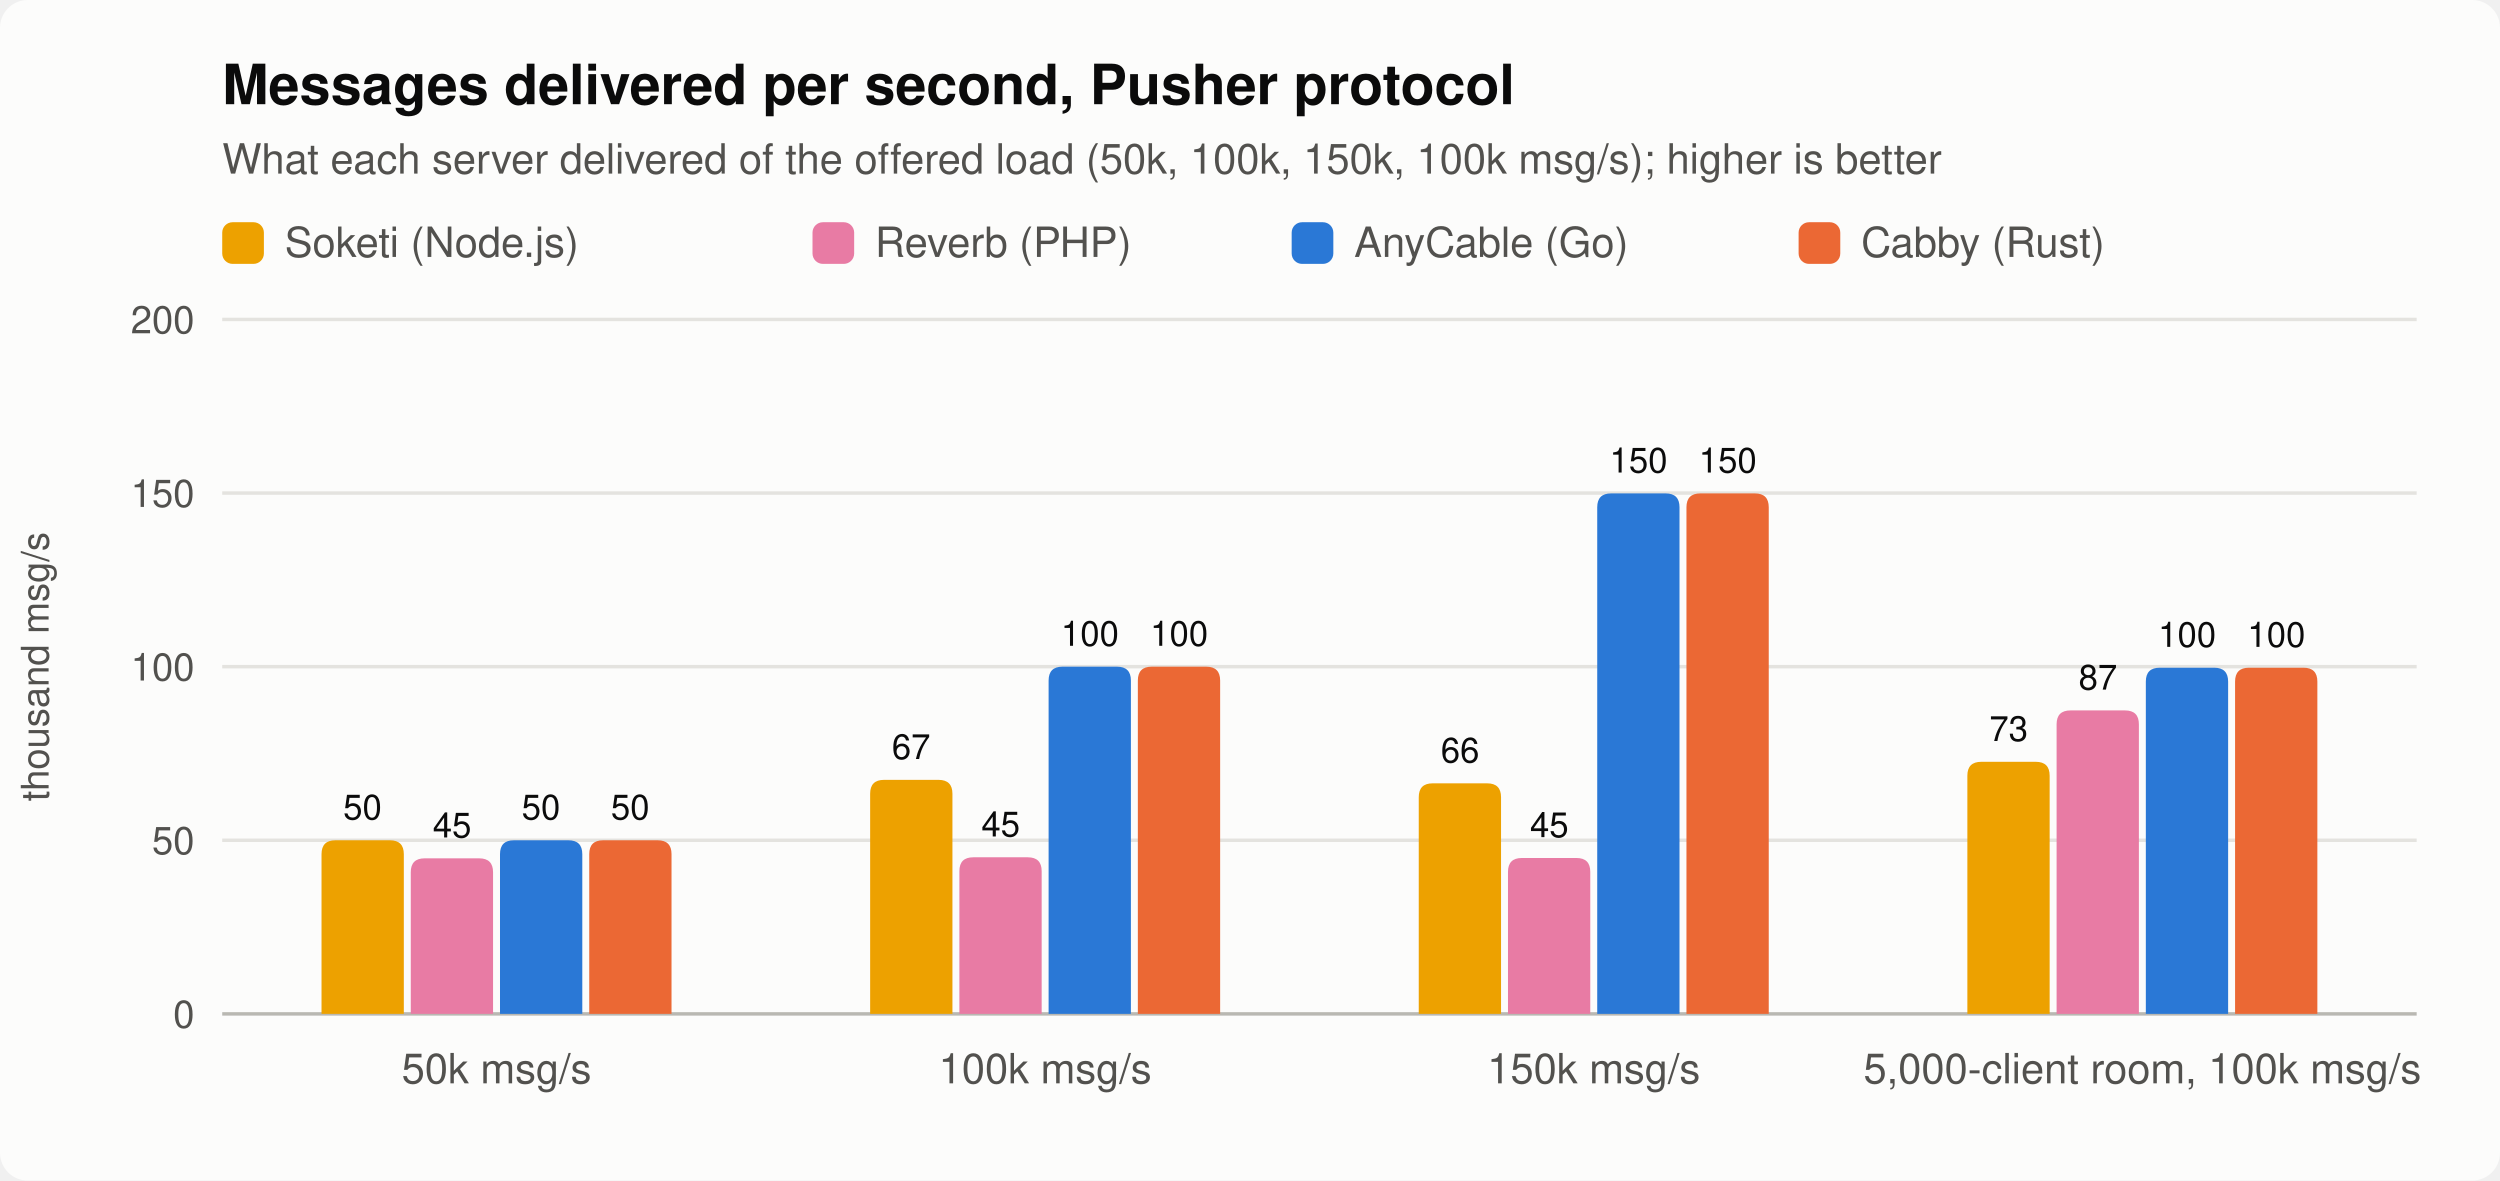
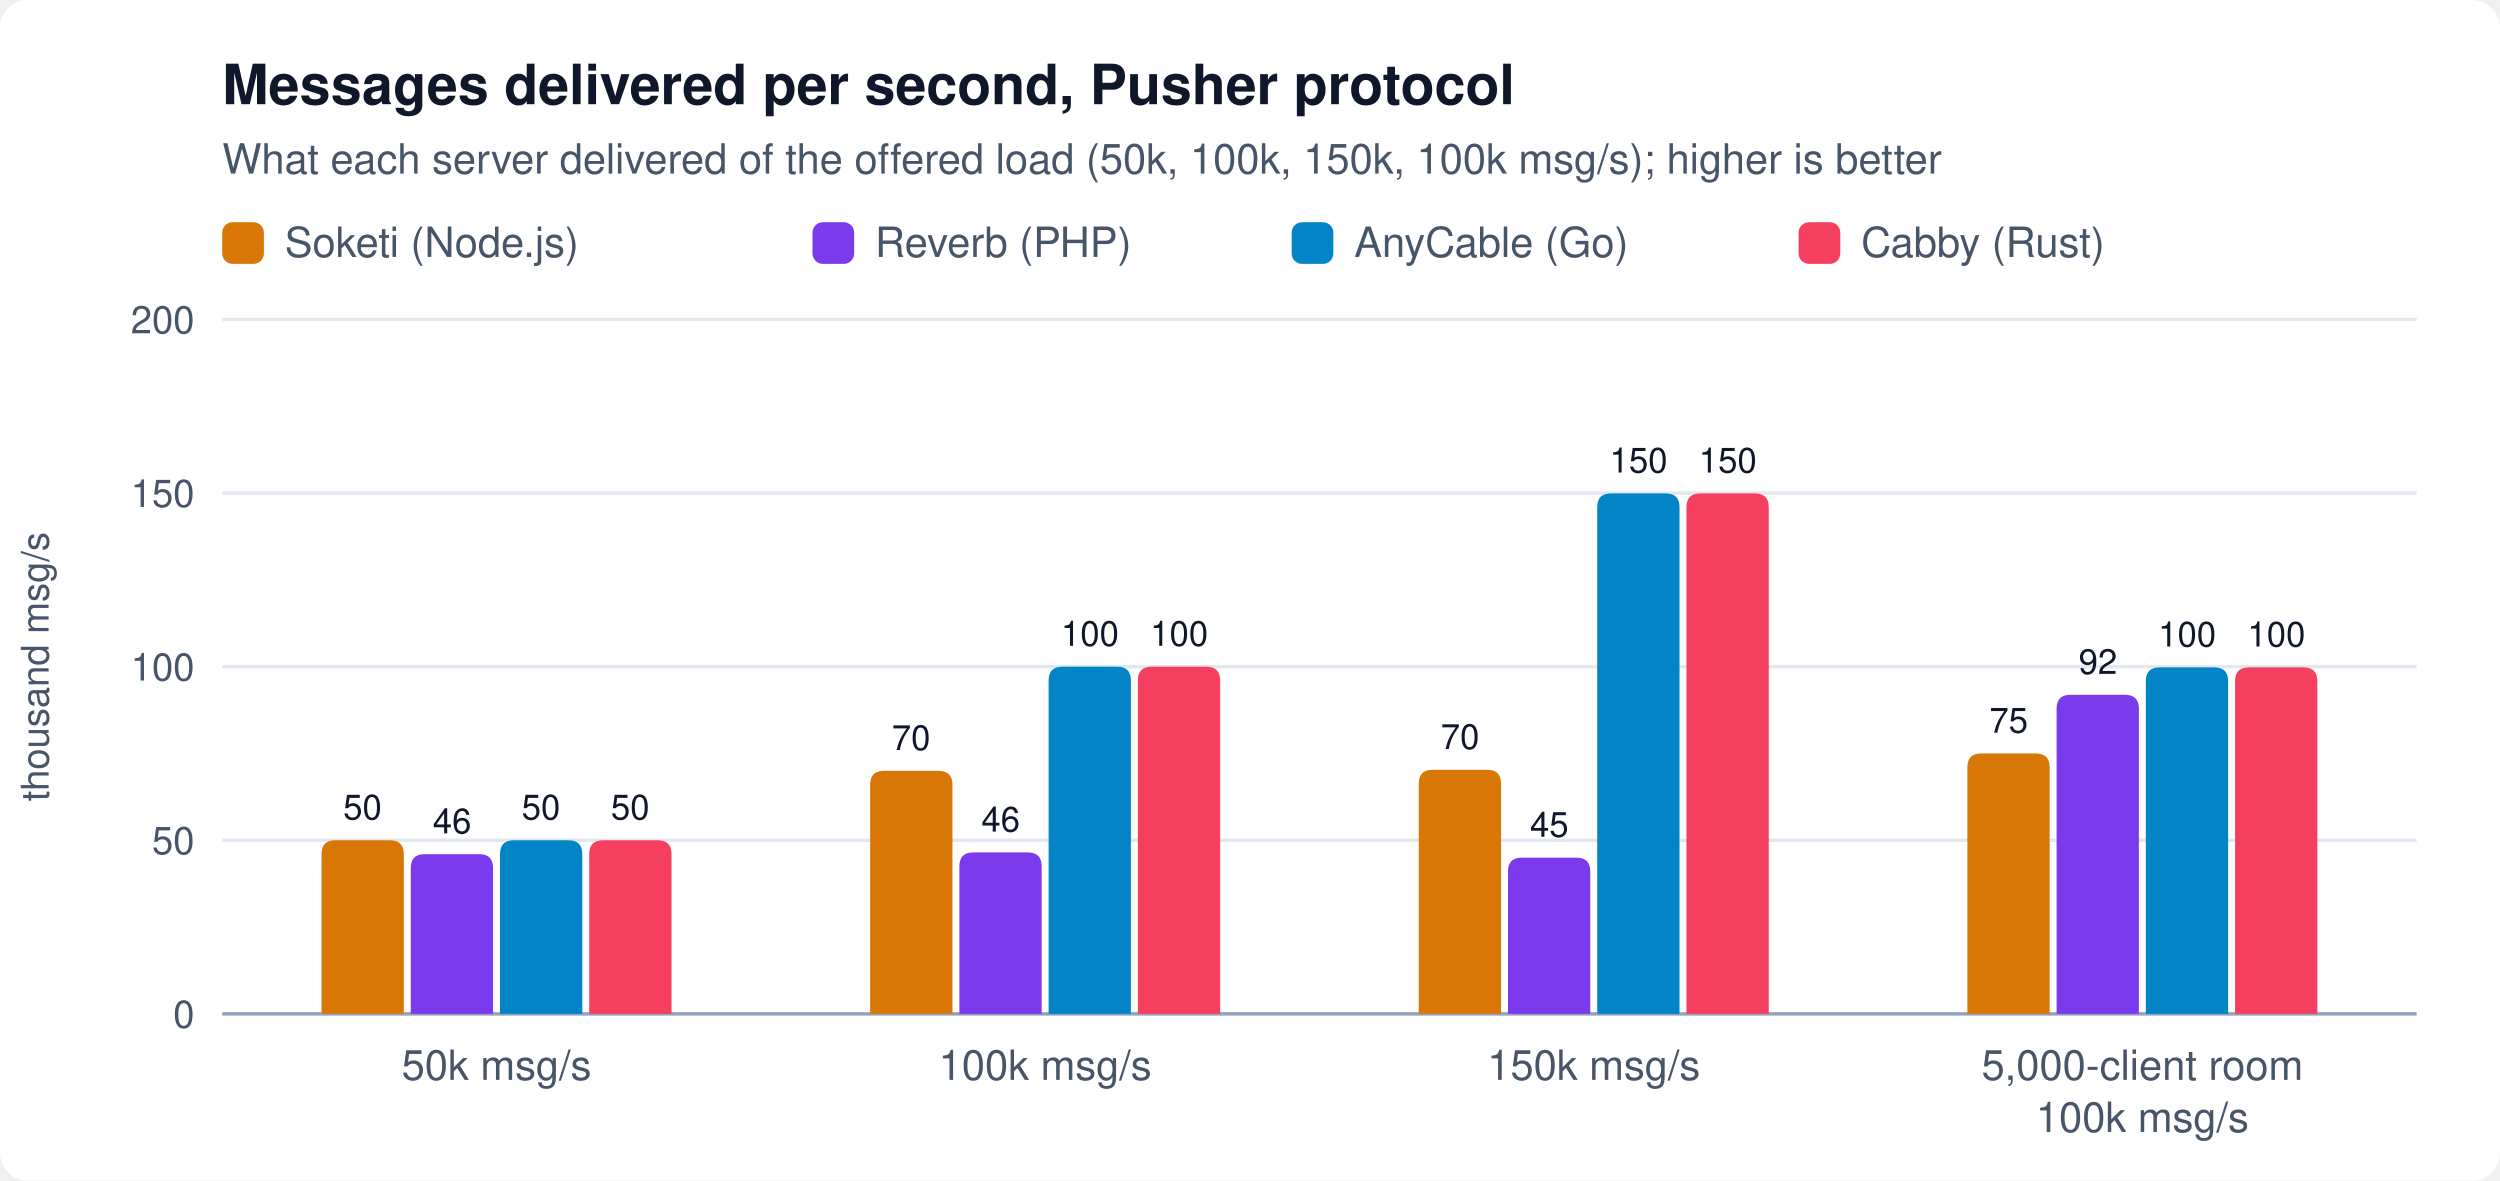
<svg xmlns="http://www.w3.org/2000/svg" viewBox="0 0 720 340" width="720" height="340" role="img" aria-labelledby="t d">
  <style>
-   .surface { fill: #fcfcfb; } .actioncable { fill: #1baf7a; } .anycable-go { fill: #2a78d6; } .cabby { fill: #eb6834; }
-   .soketi { fill: #eda100; } .reverb { fill: #e87ba4; }
-   .t1 { fill: #0b0b0b; } .t2 { fill: #52514e; } .grid { stroke: #e4e3df; } .axis { stroke: #b9b8b2; }
+   .surface { fill: #ffffff; } .actioncable { fill: #059669; } .anycable-go { fill: #0284c7; } .cabby { fill: #f43f5e; }
+   .soketi { fill: #d97706; } .reverb { fill: #7c3aed; }
+   .t1 { fill: #0f172a; } .t2 { fill: #475569; } .grid { stroke: #e2e8f0; } .axis { stroke: #94a3b8; }
  @media (prefers-color-scheme: dark) {
-     .surface { fill: #1a1a19; } .actioncable { fill: #199e70; } .anycable-go { fill: #3987e5; } .cabby { fill: #d95926; }
-     .soketi { fill: #c98500; } .reverb { fill: #d55181; }
-     .t1 { fill: #f0efec; } .t2 { fill: #c3c2b7; } .grid { stroke: #383835; } .axis { stroke: #5e5d58; }
+     .surface { fill: #0f172a; } .actioncable { fill: #059669; } .anycable-go { fill: #0ea5e9; } .cabby { fill: #f43f5e; }
+     .soketi { fill: #d97706; } .reverb { fill: #8b5cf6; }
+     .t1 { fill: #f1f5f9; } .t2 { fill: #cbd5e1; } .grid { stroke: #334155; } .axis { stroke: #64748b; }
  }
  text { font-family: -apple-system, BlinkMacSystemFont, "Segoe UI", Helvetica, Arial, sans-serif; }
</style>
  <rect class="surface" width="720" height="340" rx="8" />
  <text class="t1" x="64" y="30" font-size="16" font-weight="600">Messages delivered per second, Pusher protocol</text>
  <text class="t2" x="64" y="50" font-size="12">What each server delivered of the offered load (50k, 100k, 150k, 100k msg/s); higher is better</text>
  <rect class="soketi" x="64" y="64" width="12" height="12" rx="3" />
  <text class="t2" x="82" y="74" font-size="12">Soketi (Node.js)</text>
  <rect class="reverb" x="234" y="64" width="12" height="12" rx="3" />
  <text class="t2" x="252" y="74" font-size="12">Reverb (PHP)</text>
  <rect class="anycable-go" x="372" y="64" width="12" height="12" rx="3" />
  <text class="t2" x="390" y="74" font-size="12">AnyCable (Go)</text>
  <rect class="cabby" x="518" y="64" width="12" height="12" rx="3" />
  <text class="t2" x="536" y="74" font-size="12">Cabby (Rust)</text>
  <line class="axis" x1="64" x2="696" y1="292.0" y2="292.0" stroke-width="1" />
  <text class="t2" x="56" y="296.0" font-size="11" text-anchor="end">0</text>
  <line class="grid" x1="64" x2="696" y1="242.0" y2="242.0" stroke-width="1" />
  <text class="t2" x="56" y="246.0" font-size="11" text-anchor="end">50</text>
  <line class="grid" x1="64" x2="696" y1="192.0" y2="192.0" stroke-width="1" />
  <text class="t2" x="56" y="196.0" font-size="11" text-anchor="end">100</text>
  <line class="grid" x1="64" x2="696" y1="142.0" y2="142.0" stroke-width="1" />
  <text class="t2" x="56" y="146.0" font-size="11" text-anchor="end">150</text>
  <line class="grid" x1="64" x2="696" y1="92.0" y2="92.0" stroke-width="1" />
  <text class="t2" x="56" y="96.0" font-size="11" text-anchor="end">200</text>
  <text class="t2" x="14" y="192" font-size="11" transform="rotate(-90 14 192)" text-anchor="middle">thousand msg/s</text>
  <path class="soketi" d="M92.6,292.0 V246.0 Q92.6,242.0 96.6,242.0 H112.3 Q116.3,242.0 116.3,246.0 V292.0 Z" />
  <text class="t1" x="104.4" y="236.0" font-size="10" text-anchor="middle">50</text>
-   <path class="reverb" d="M118.3,292.0 V251.2 Q118.3,247.2 122.3,247.2 H138.0 Q142.0,247.2 142.0,251.2 V292.0 Z" />
-   <text class="t1" x="130.2" y="241.2" font-size="10" text-anchor="middle">45</text>
+   <path class="reverb" d="M118.3,292.0 V250.0 Q118.3,246.0 122.3,246.0 H138.0 Q142.0,246.0 142.0,250.0 V292.0 Z" />
+   <text class="t1" x="130.2" y="240.0" font-size="10" text-anchor="middle">46</text>
  <path class="anycable-go" d="M144.0,292.0 V246.0 Q144.0,242.0 148.0,242.0 H163.7 Q167.7,242.0 167.7,246.0 V292.0 Z" />
  <text class="t1" x="155.8" y="236.0" font-size="10" text-anchor="middle">50</text>
  <path class="cabby" d="M169.7,292.0 V246.0 Q169.7,242.0 173.7,242.0 H189.4 Q193.4,242.0 193.4,246.0 V292.0 Z" />
  <text class="t1" x="181.5" y="236.0" font-size="10" text-anchor="middle">50</text>
-   <text class="t2" x="143.0" y="312" font-size="12" text-anchor="middle">50k msg/s</text>
-   <path class="soketi" d="M250.6,292.0 V228.6 Q250.6,224.6 254.6,224.6 H270.3 Q274.3,224.6 274.3,228.6 V292.0 Z" />
-   <text class="t1" x="262.4" y="218.6" font-size="10" text-anchor="middle">67</text>
-   <path class="reverb" d="M276.3,292.0 V250.9 Q276.3,246.9 280.3,246.9 H296.0 Q300.0,246.9 300.0,250.9 V292.0 Z" />
-   <text class="t1" x="288.2" y="240.9" font-size="10" text-anchor="middle">45</text>
+   <text class="t2" x="143.0" y="311" font-size="12" text-anchor="middle">50k msg/s</text>
+   <path class="soketi" d="M250.6,292.0 V226.0 Q250.6,222.0 254.6,222.0 H270.3 Q274.3,222.0 274.3,226.0 V292.0 Z" />
+   <text class="t1" x="262.4" y="216.0" font-size="10" text-anchor="middle">70</text>
+   <path class="reverb" d="M276.3,292.0 V249.5 Q276.3,245.5 280.3,245.5 H296.0 Q300.0,245.5 300.0,249.5 V292.0 Z" />
+   <text class="t1" x="288.2" y="239.5" font-size="10" text-anchor="middle">46</text>
  <path class="anycable-go" d="M302.0,292.0 V196.0 Q302.0,192.0 306.0,192.0 H321.7 Q325.7,192.0 325.7,196.0 V292.0 Z" />
  <text class="t1" x="313.9" y="186.0" font-size="10" text-anchor="middle">100</text>
  <path class="cabby" d="M327.7,292.0 V196.0 Q327.7,192.0 331.7,192.0 H347.4 Q351.4,192.0 351.4,196.0 V292.0 Z" />
  <text class="t1" x="339.6" y="186.0" font-size="10" text-anchor="middle">100</text>
-   <text class="t2" x="301.0" y="312" font-size="12" text-anchor="middle">100k msg/s</text>
-   <path class="soketi" d="M408.6,292.0 V229.6 Q408.6,225.6 412.6,225.6 H428.3 Q432.3,225.6 432.3,229.6 V292.0 Z" />
-   <text class="t1" x="420.5" y="219.6" font-size="10" text-anchor="middle">66</text>
-   <path class="reverb" d="M434.3,292.0 V251.1 Q434.3,247.1 438.3,247.1 H454.0 Q458.0,247.1 458.0,251.1 V292.0 Z" />
-   <text class="t1" x="446.2" y="241.1" font-size="10" text-anchor="middle">45</text>
+   <text class="t2" x="301.0" y="311" font-size="12" text-anchor="middle">100k msg/s</text>
+   <path class="soketi" d="M408.6,292.0 V225.7 Q408.6,221.7 412.6,221.7 H428.3 Q432.3,221.7 432.3,225.7 V292.0 Z" />
+   <text class="t1" x="420.5" y="215.7" font-size="10" text-anchor="middle">70</text>
+   <path class="reverb" d="M434.3,292.0 V251.0 Q434.3,247.0 438.3,247.0 H454.0 Q458.0,247.0 458.0,251.0 V292.0 Z" />
+   <text class="t1" x="446.2" y="241.0" font-size="10" text-anchor="middle">45</text>
  <path class="anycable-go" d="M460.0,292.0 V146.1 Q460.0,142.1 464.0,142.1 H479.7 Q483.7,142.1 483.7,146.1 V292.0 Z" />
  <text class="t1" x="471.9" y="136.1" font-size="10" text-anchor="middle">150</text>
  <path class="cabby" d="M485.7,292.0 V146.1 Q485.7,142.1 489.7,142.1 H505.4 Q509.4,142.1 509.4,146.1 V292.0 Z" />
  <text class="t1" x="497.6" y="136.1" font-size="10" text-anchor="middle">150</text>
-   <text class="t2" x="459.0" y="312" font-size="12" text-anchor="middle">150k msg/s</text>
-   <path class="soketi" d="M566.6,292.0 V223.4 Q566.6,219.4 570.6,219.4 H586.3 Q590.3,219.4 590.3,223.4 V292.0 Z" />
-   <text class="t1" x="578.5" y="213.4" font-size="10" text-anchor="middle">73</text>
-   <path class="reverb" d="M592.3,292.0 V208.6 Q592.3,204.6 596.3,204.6 H612.0 Q616.0,204.6 616.0,208.6 V292.0 Z" />
-   <text class="t1" x="604.2" y="198.6" font-size="10" text-anchor="middle">87</text>
-   <path class="anycable-go" d="M618.0,292.0 V196.3 Q618.0,192.3 622.0,192.3 H637.7 Q641.7,192.3 641.7,196.3 V292.0 Z" />
-   <text class="t1" x="629.9" y="186.3" font-size="10" text-anchor="middle">100</text>
-   <path class="cabby" d="M643.7,292.0 V196.3 Q643.7,192.3 647.7,192.3 H663.4 Q667.4,192.3 667.4,196.3 V292.0 Z" />
-   <text class="t1" x="655.6" y="186.3" font-size="10" text-anchor="middle">100</text>
-   <text class="t2" x="617.0" y="312" font-size="12" text-anchor="middle">5,000-client room, 100k msg/s</text>
+   <text class="t2" x="459.0" y="311" font-size="12" text-anchor="middle">150k msg/s</text>
+   <path class="soketi" d="M566.6,292.0 V221.0 Q566.6,217.0 570.6,217.0 H586.3 Q590.3,217.0 590.3,221.0 V292.0 Z" />
+   <text class="t1" x="578.5" y="211.0" font-size="10" text-anchor="middle">75</text>
+   <path class="reverb" d="M592.3,292.0 V204.1 Q592.3,200.1 596.3,200.1 H612.0 Q616.0,200.1 616.0,204.1 V292.0 Z" />
+   <text class="t1" x="604.2" y="194.1" font-size="10" text-anchor="middle">92</text>
+   <path class="anycable-go" d="M618.0,292.0 V196.2 Q618.0,192.2 622.0,192.2 H637.7 Q641.7,192.2 641.7,196.2 V292.0 Z" />
+   <text class="t1" x="629.9" y="186.2" font-size="10" text-anchor="middle">100</text>
+   <path class="cabby" d="M643.7,292.0 V196.2 Q643.7,192.2 647.7,192.2 H663.4 Q667.4,192.2 667.4,196.2 V292.0 Z" />
+   <text class="t1" x="655.6" y="186.2" font-size="10" text-anchor="middle">100</text>
+   <text class="t2" x="617.0" y="311" font-size="12" text-anchor="middle">5,000-client room</text>
+   <text class="t2" x="617.0" y="326" font-size="12" text-anchor="middle">100k msg/s</text>
</svg>
